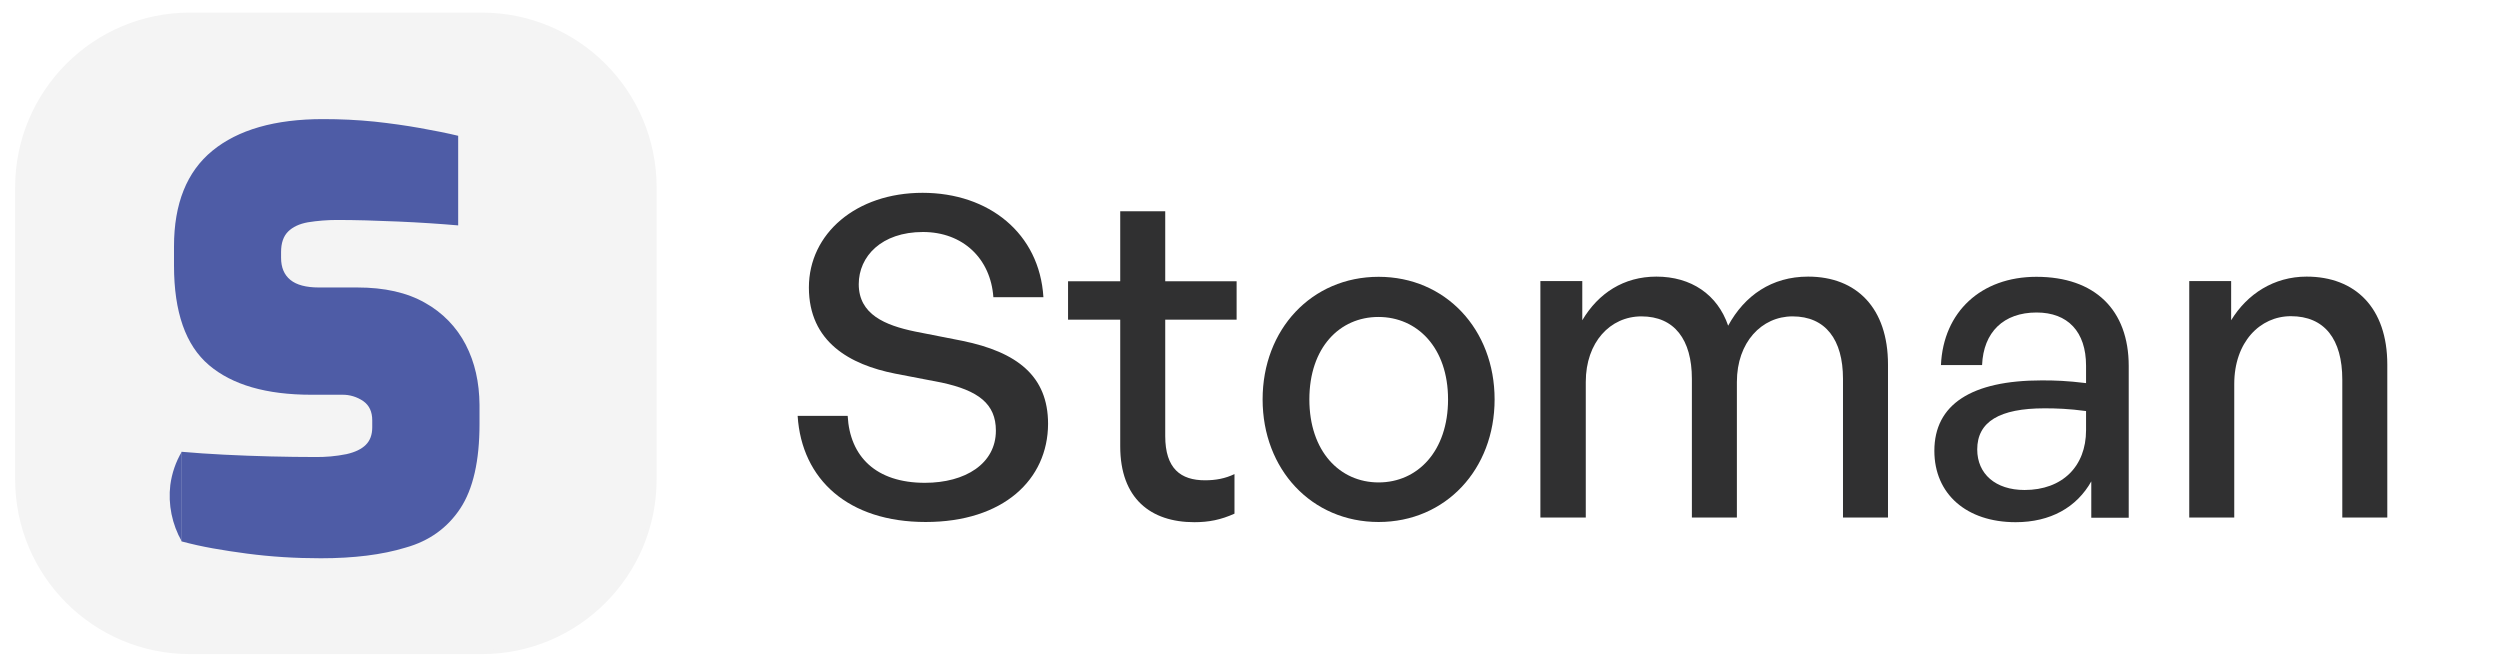
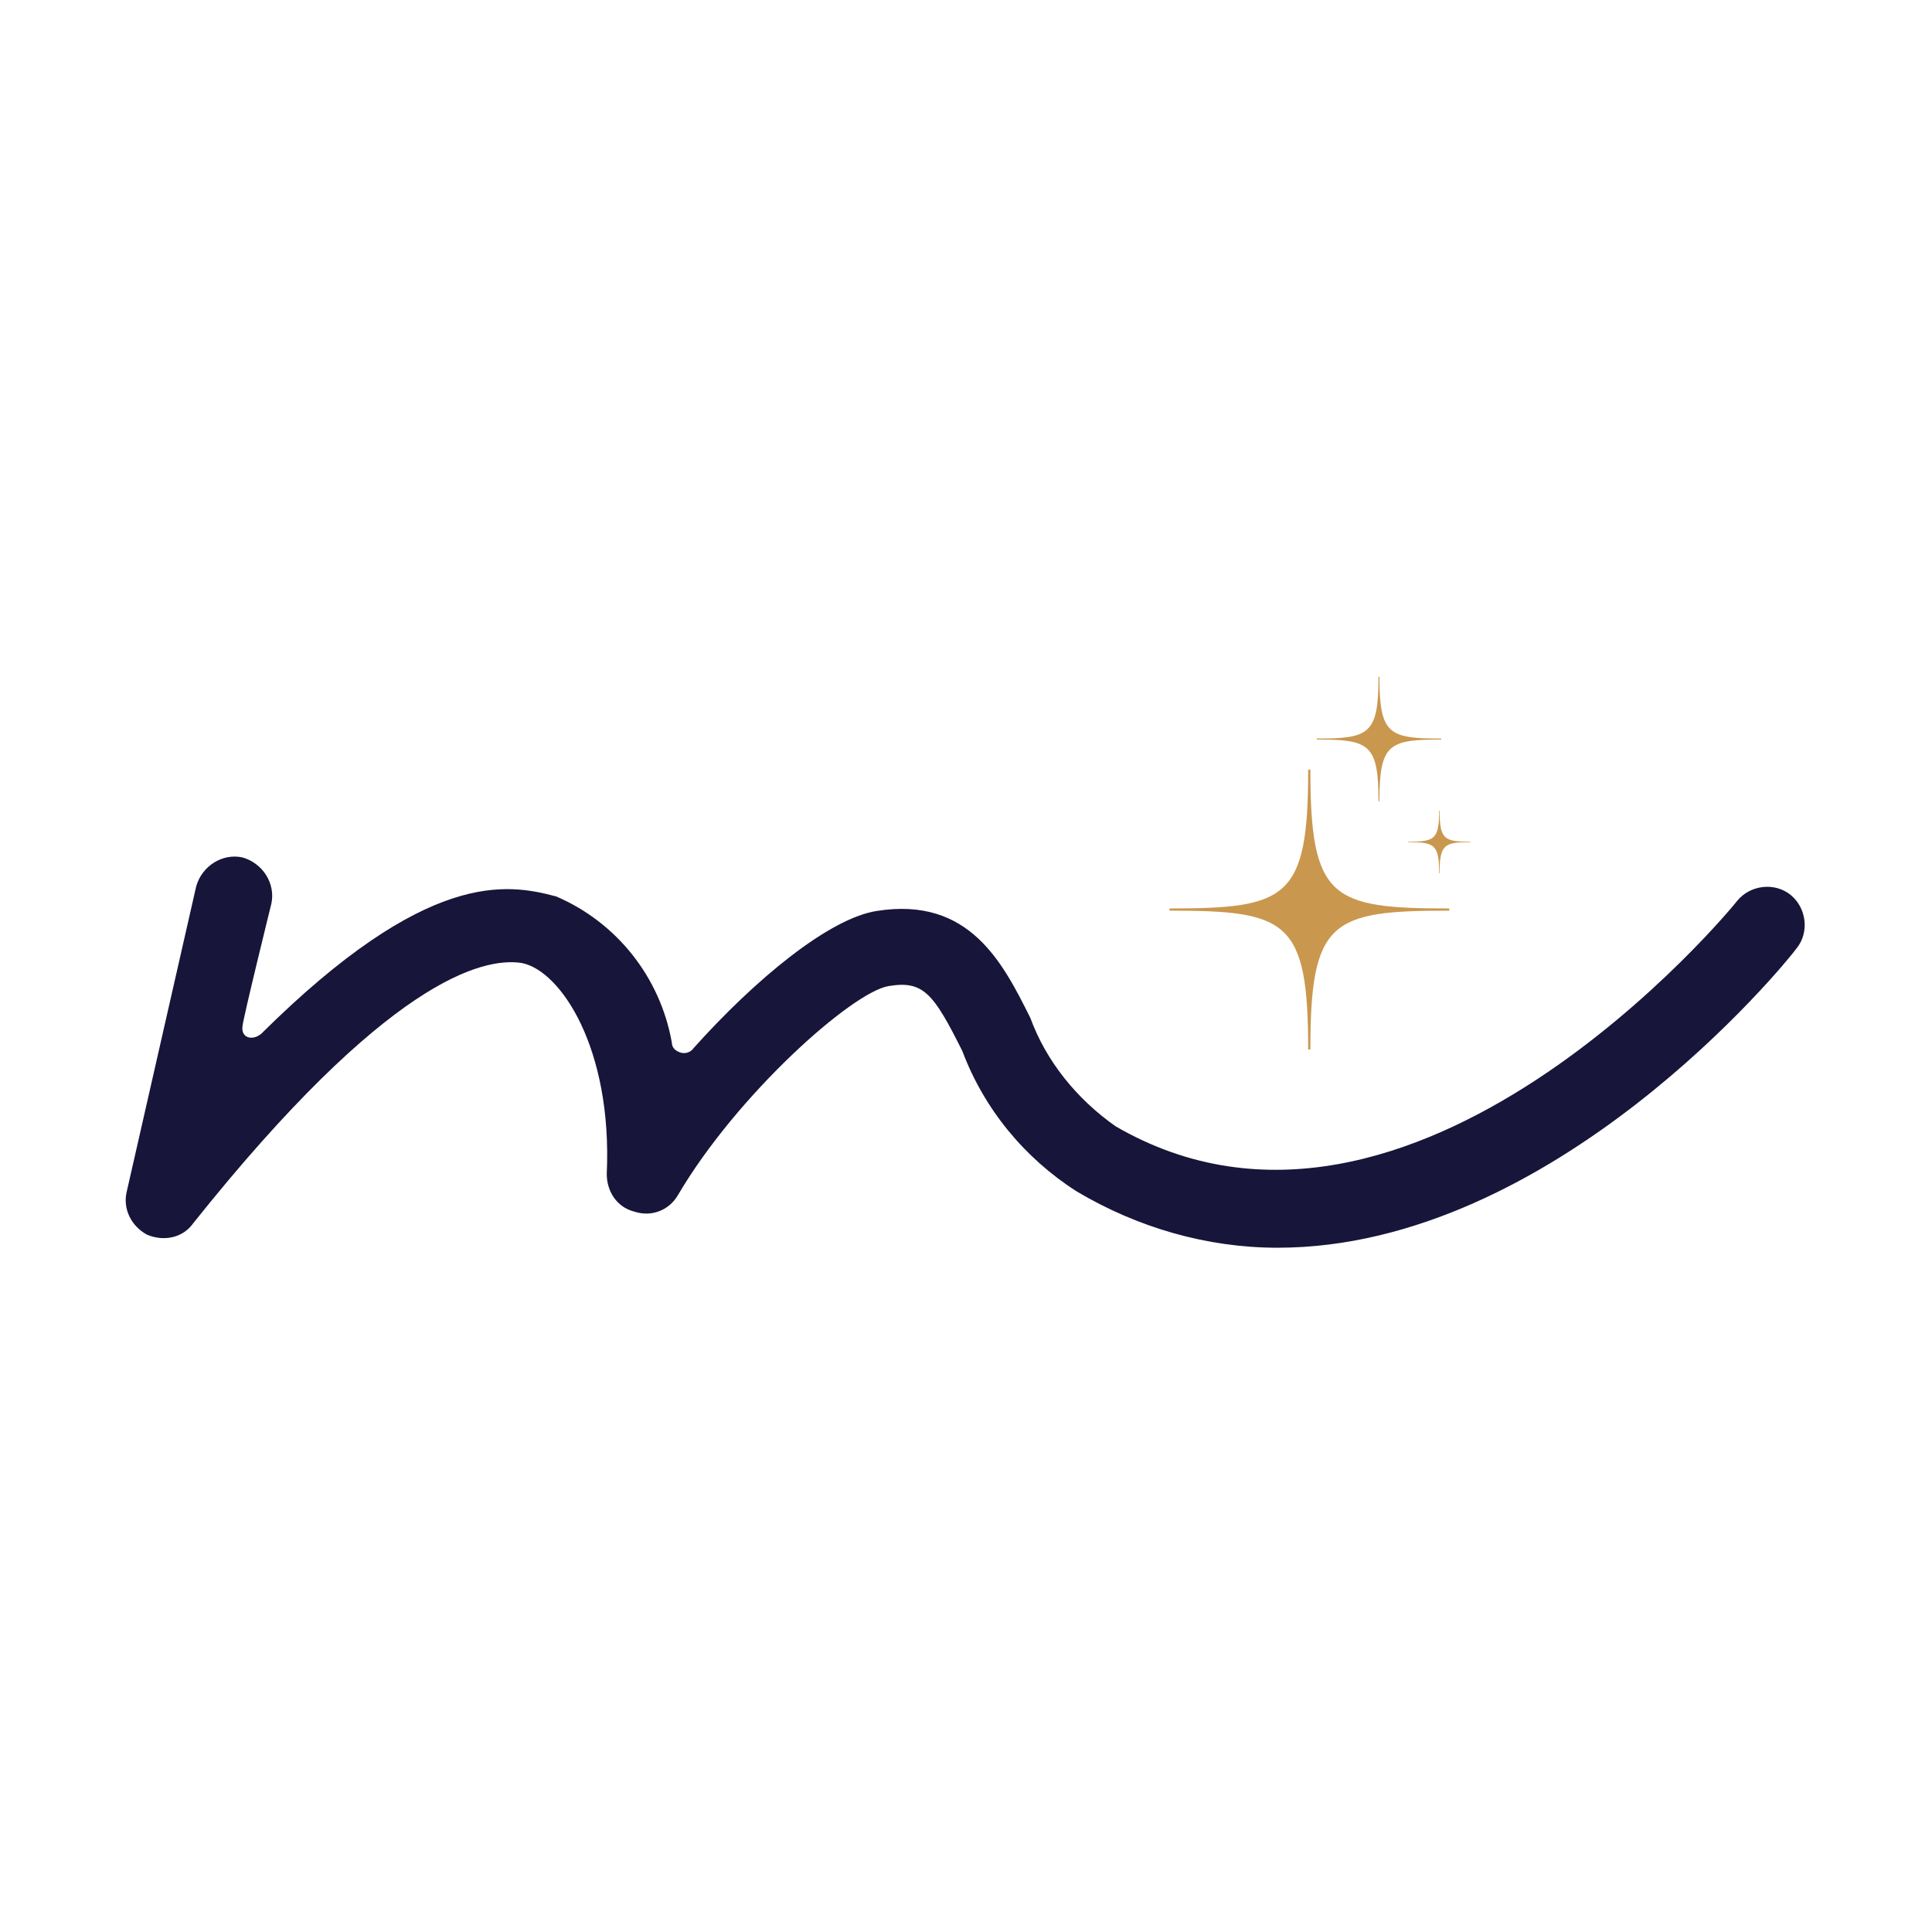
- <svg xmlns="http://www.w3.org/2000/svg" version="1.1" id="Layer_1" x="0px" y="0px" viewBox="0 0 1288.8 344.1" style="enable-background:new 0 0 1288.8 344.1;" xml:space="preserve">
-   <style type="text/css">
- 	.st0{fill:#F4F4F4;stroke:#F4F4F4;stroke-width:2;stroke-miterlimit:10;}
- 	.st1{fill:#4E5CA6;}
- 	.st2{enable-background:new    ;}
- 	.st3{fill:#303031;}
- </style>
-   <path class="st0" d="M97.9,7.5h150.5c49.2,0,89.1,39.9,89.1,89.1v150.5c0,49.2-39.9,89.1-89.1,89.1H97.9  c-49.2,0-89.1-39.9-89.1-89.1V96.6C8.8,47.4,48.7,7.5,97.9,7.5z" />
-   <path class="st1" d="M165.4,287.8c-6.6,0-13.1-0.2-19.4-0.6s-12.5-1-18.6-1.8c-6.1-0.8-12-1.7-17.6-2.7s-11-2.2-16.2-3.6v-46.2  c6.8,0.6,14.1,1.1,22,1.5c7.9,0.4,15.9,0.7,24,0.9c8.1,0.2,15.6,0.3,22.6,0.3c5.5,0.1,11.1-0.4,16.5-1.5c4.4-1,7.7-2.6,9.9-4.8  c2.2-2.2,3.3-5.2,3.3-9v-3.6c0-4.4-1.5-7.7-4.6-9.9c-3.2-2.2-7.1-3.4-11-3.3h-15.8c-23.2,0-40.8-5.1-52.8-15.3  c-12-10.2-18-27.3-18-51.3V127c0-22,6.6-38.5,19.8-49.3s32.2-16.3,57-16.3c8.9,0,17.7,0.4,26.6,1.3c8.3,0.9,16.1,2,23.4,3.3  c7.3,1.3,13.9,2.6,19.7,4v46.2c-9.2-0.8-19.6-1.5-31.1-2c-11.5-0.5-21.9-0.8-31.4-0.8c-5,0-10,0.4-15,1.2c-4.4,0.8-7.8,2.4-10.2,4.8  c-2.4,2.4-3.6,5.9-3.6,10.5v3c0,5,1.6,8.8,4.8,11.4c3.2,2.6,8.1,3.9,14.7,3.9h19.8c14,0,25.6,2.6,34.9,7.9c9,5,16.3,12.5,21,21.6  c4.7,9.1,7,19.4,7.1,31v9.9c0,19-3.3,33.5-9.9,43.5c-6.6,10-16,16.8-28.2,20.2C197,286,182.4,287.8,165.4,287.8z" />
-   <path class="st1" d="M93.7,232.9c-3.1,5.2-5.1,11.1-5.9,17.1c-1.2,10.1,0.9,20.3,5.9,29.1V232.9z" />
-   <g class="st2">
-     <path class="st3" d="M477.2,269.1c-39.8,0-63.9-21.8-66-54.7H437c1.1,20.9,14.5,34.5,39.8,34.5c20.9,0,36.6-9.9,36.6-26.9   c0-13.8-9-20.7-28.1-24.8l-23.9-4.6c-23.2-4.6-44.4-16.3-44.4-44.4c0-27.8,24.4-48.8,58.6-48.8s60.3,20.9,62.3,53.8h-25.8   c-1.4-19.8-15.6-33.6-36.3-33.6c-21.4,0-33.1,12.6-33.1,26.9c0,15.6,13.6,21.2,29,24.4l24.4,4.8c28.3,5.8,44.2,18.2,44.2,42.8   C540.2,247.3,517.2,269.1,477.2,269.1z" />
-     <path class="st3" d="M636.4,264.8c-7.1,3.2-13.3,4.4-20.7,4.4c-22.5,0-38.2-12.2-38.2-39.1v-65.3h-26.9v-19.8h26.9v-36.1h23.2v36.1   h36.8v19.8h-36.8v60c0,16.8,8,22.8,20.5,22.8c5.5,0,10.4-0.9,15.2-3.2V264.8z" />
-     <path class="st3" d="M650.9,205.9c0-36.1,25.3-63.2,59.8-63.2c34.5,0,59.8,27.1,59.8,63.2c0,36.1-25.3,63.2-59.8,63.2   C676.2,269.1,650.9,242,650.9,205.9z M746.5,205.9c0-26.7-15.9-42.5-35.9-42.5S675,179.2,675,205.9c0,26.7,15.6,42.8,35.7,42.8   S746.5,232.6,746.5,205.9z" />
-     <path class="st3" d="M794.1,266.8V144.9h21.6v20.2c8.3-14,21.4-22.5,38.2-22.5c17.9,0,31.5,9.2,37,25.3   c8.5-15.6,22.5-25.3,41.2-25.3c25.1,0,41.2,16.3,41.2,45.3v78.9h-23.2v-71.5c0-20.2-9-32.2-26-32.2c-15.9,0-28.7,13.3-28.7,33.8   v69.9h-23.2v-71.5c0-20.2-9-32.2-26-32.2c-16.1,0-28.7,13.3-28.7,33.8v69.9H794.1z" />
-     <path class="st3" d="M1078.2,248c-7.6,13.6-21.2,21.2-39.1,21.2c-25.3,0-41.9-14.5-41.9-36.8c0-23.9,19.1-36.3,55.4-36.3   c7.1,0,12.9,0.2,22.8,1.4v-9c0-17.5-9.4-27.4-25.5-27.4c-17,0-27.4,10.1-28.1,27.1h-21.2c1.2-27.4,20.7-45.5,49.2-45.5   c30.1,0,47.6,17,47.6,46v78.2h-19.3V248z M1043.7,252.6c19.5,0,31.7-12.2,31.7-30.8v-9.9c-9-1.2-15.4-1.4-21.4-1.4   c-23.2,0-34.7,6.9-34.7,21.2C1019.3,244.3,1028.7,252.6,1043.7,252.6z" />
-     <path class="st3" d="M1151.8,266.8h-23.2V144.9h21.6v20.2c8.3-13.6,22.1-22.5,38.9-22.5c25.1,0,41.6,16.1,41.6,45.3v78.9h-23.2   v-71.1c0-20.9-9.2-32.7-26.5-32.7c-15.9,0-29.2,13.3-29.2,35V266.8z" />
+ <svg xmlns="http://www.w3.org/2000/svg" width="500" zoomAndPan="magnify" viewBox="0 0 375 375" height="500" preserveAspectRatio="xMidYMid meet" version="1.0">
+   <defs>
+     <g />
+     <clipPath id="f6714f0f85">
+       <path d="M 227 131.113 L 285.5 131.113 L 285.5 203.863 L 227 203.863 Z M 227 131.113 " clip-rule="nonzero" />
+     </clipPath>
+   </defs>
+   <g fill="#171539" fill-opacity="1">
+     <g transform="translate(39.7651, 244.9885)">
+       <g>
+         <path d="M 307.812 -71.27 C 304.727 -73.797 299.957 -73.234 297.43 -70.148 C 296.871 -69.309 234.297 7.016 176.773 -26.375 C 169.199 -31.707 163.305 -39.004 160.219 -47.422 C 154.887 -58.082 148.434 -70.992 130.477 -68.184 C 121.219 -66.781 106.906 -54.996 94.84 -41.527 C 94.281 -40.688 93.156 -40.406 92.316 -40.688 C 91.473 -40.969 90.633 -41.527 90.633 -42.652 C 88.387 -55.277 79.969 -65.941 68.184 -70.992 C 58.645 -73.516 43.211 -76.32 10.941 -44.336 C 9.258 -42.93 7.016 -43.492 7.297 -45.738 C 7.297 -46.859 12.906 -69.586 12.906 -69.586 C 13.75 -73.516 11.223 -77.445 7.297 -78.566 C 3.367 -79.41 -0.562 -76.883 -1.684 -72.953 L -15.152 -13.75 C -15.992 -10.383 -14.309 -7.016 -11.223 -5.332 C -7.855 -3.93 -4.207 -4.77 -2.246 -7.574 C 35.355 -54.715 53.875 -59.207 61.449 -58.082 C 69.027 -56.68 79.129 -41.527 78.004 -17.117 C 78.004 -13.75 79.969 -10.664 83.336 -9.82 C 86.703 -8.699 90.07 -10.102 91.754 -12.906 C 103.258 -32.551 125.707 -52.473 132.723 -53.594 C 139.457 -54.715 141.422 -52.191 147.031 -40.969 C 151.242 -29.742 159.098 -20.203 169.199 -13.75 C 180.984 -6.734 194.453 -2.805 208.203 -2.805 C 261.797 -2.805 306.691 -57.801 308.934 -60.891 C 311.461 -63.977 310.898 -68.746 307.812 -71.27 Z M 307.812 -71.27 " />
+       </g>
+     </g>
+   </g>
+   <g clip-path="url(#f6714f0f85)">
+     <path fill="#c9974e" d="M 254.34 203.711 L 253.918 203.711 C 253.918 178.578 249.844 176.754 226.945 176.754 L 226.945 176.332 C 249.844 176.332 253.918 174.508 253.918 149.379 L 254.34 149.379 C 254.34 174.508 258.414 176.332 281.309 176.332 L 281.309 176.754 C 258.414 176.754 254.34 178.578 254.34 203.711 Z M 279.43 169.504 L 279.336 169.504 C 279.336 163.879 278.422 163.465 273.297 163.465 L 273.297 163.375 C 278.422 163.375 279.336 162.961 279.336 157.336 L 279.43 157.336 C 279.43 162.961 280.34 163.375 285.465 163.375 L 285.465 163.465 C 280.34 163.465 279.43 163.879 279.43 169.504 Z M 267.75 155.523 L 267.566 155.523 C 267.566 144.355 265.75 143.547 255.578 143.547 L 255.578 143.355 C 265.75 143.355 267.566 142.547 267.566 131.383 L 267.75 131.383 C 267.75 142.547 269.562 143.355 279.734 143.355 L 279.734 143.547 C 269.562 143.547 267.75 144.355 267.75 155.523 " fill-opacity="1" fill-rule="evenodd" />
  </g>
</svg>
